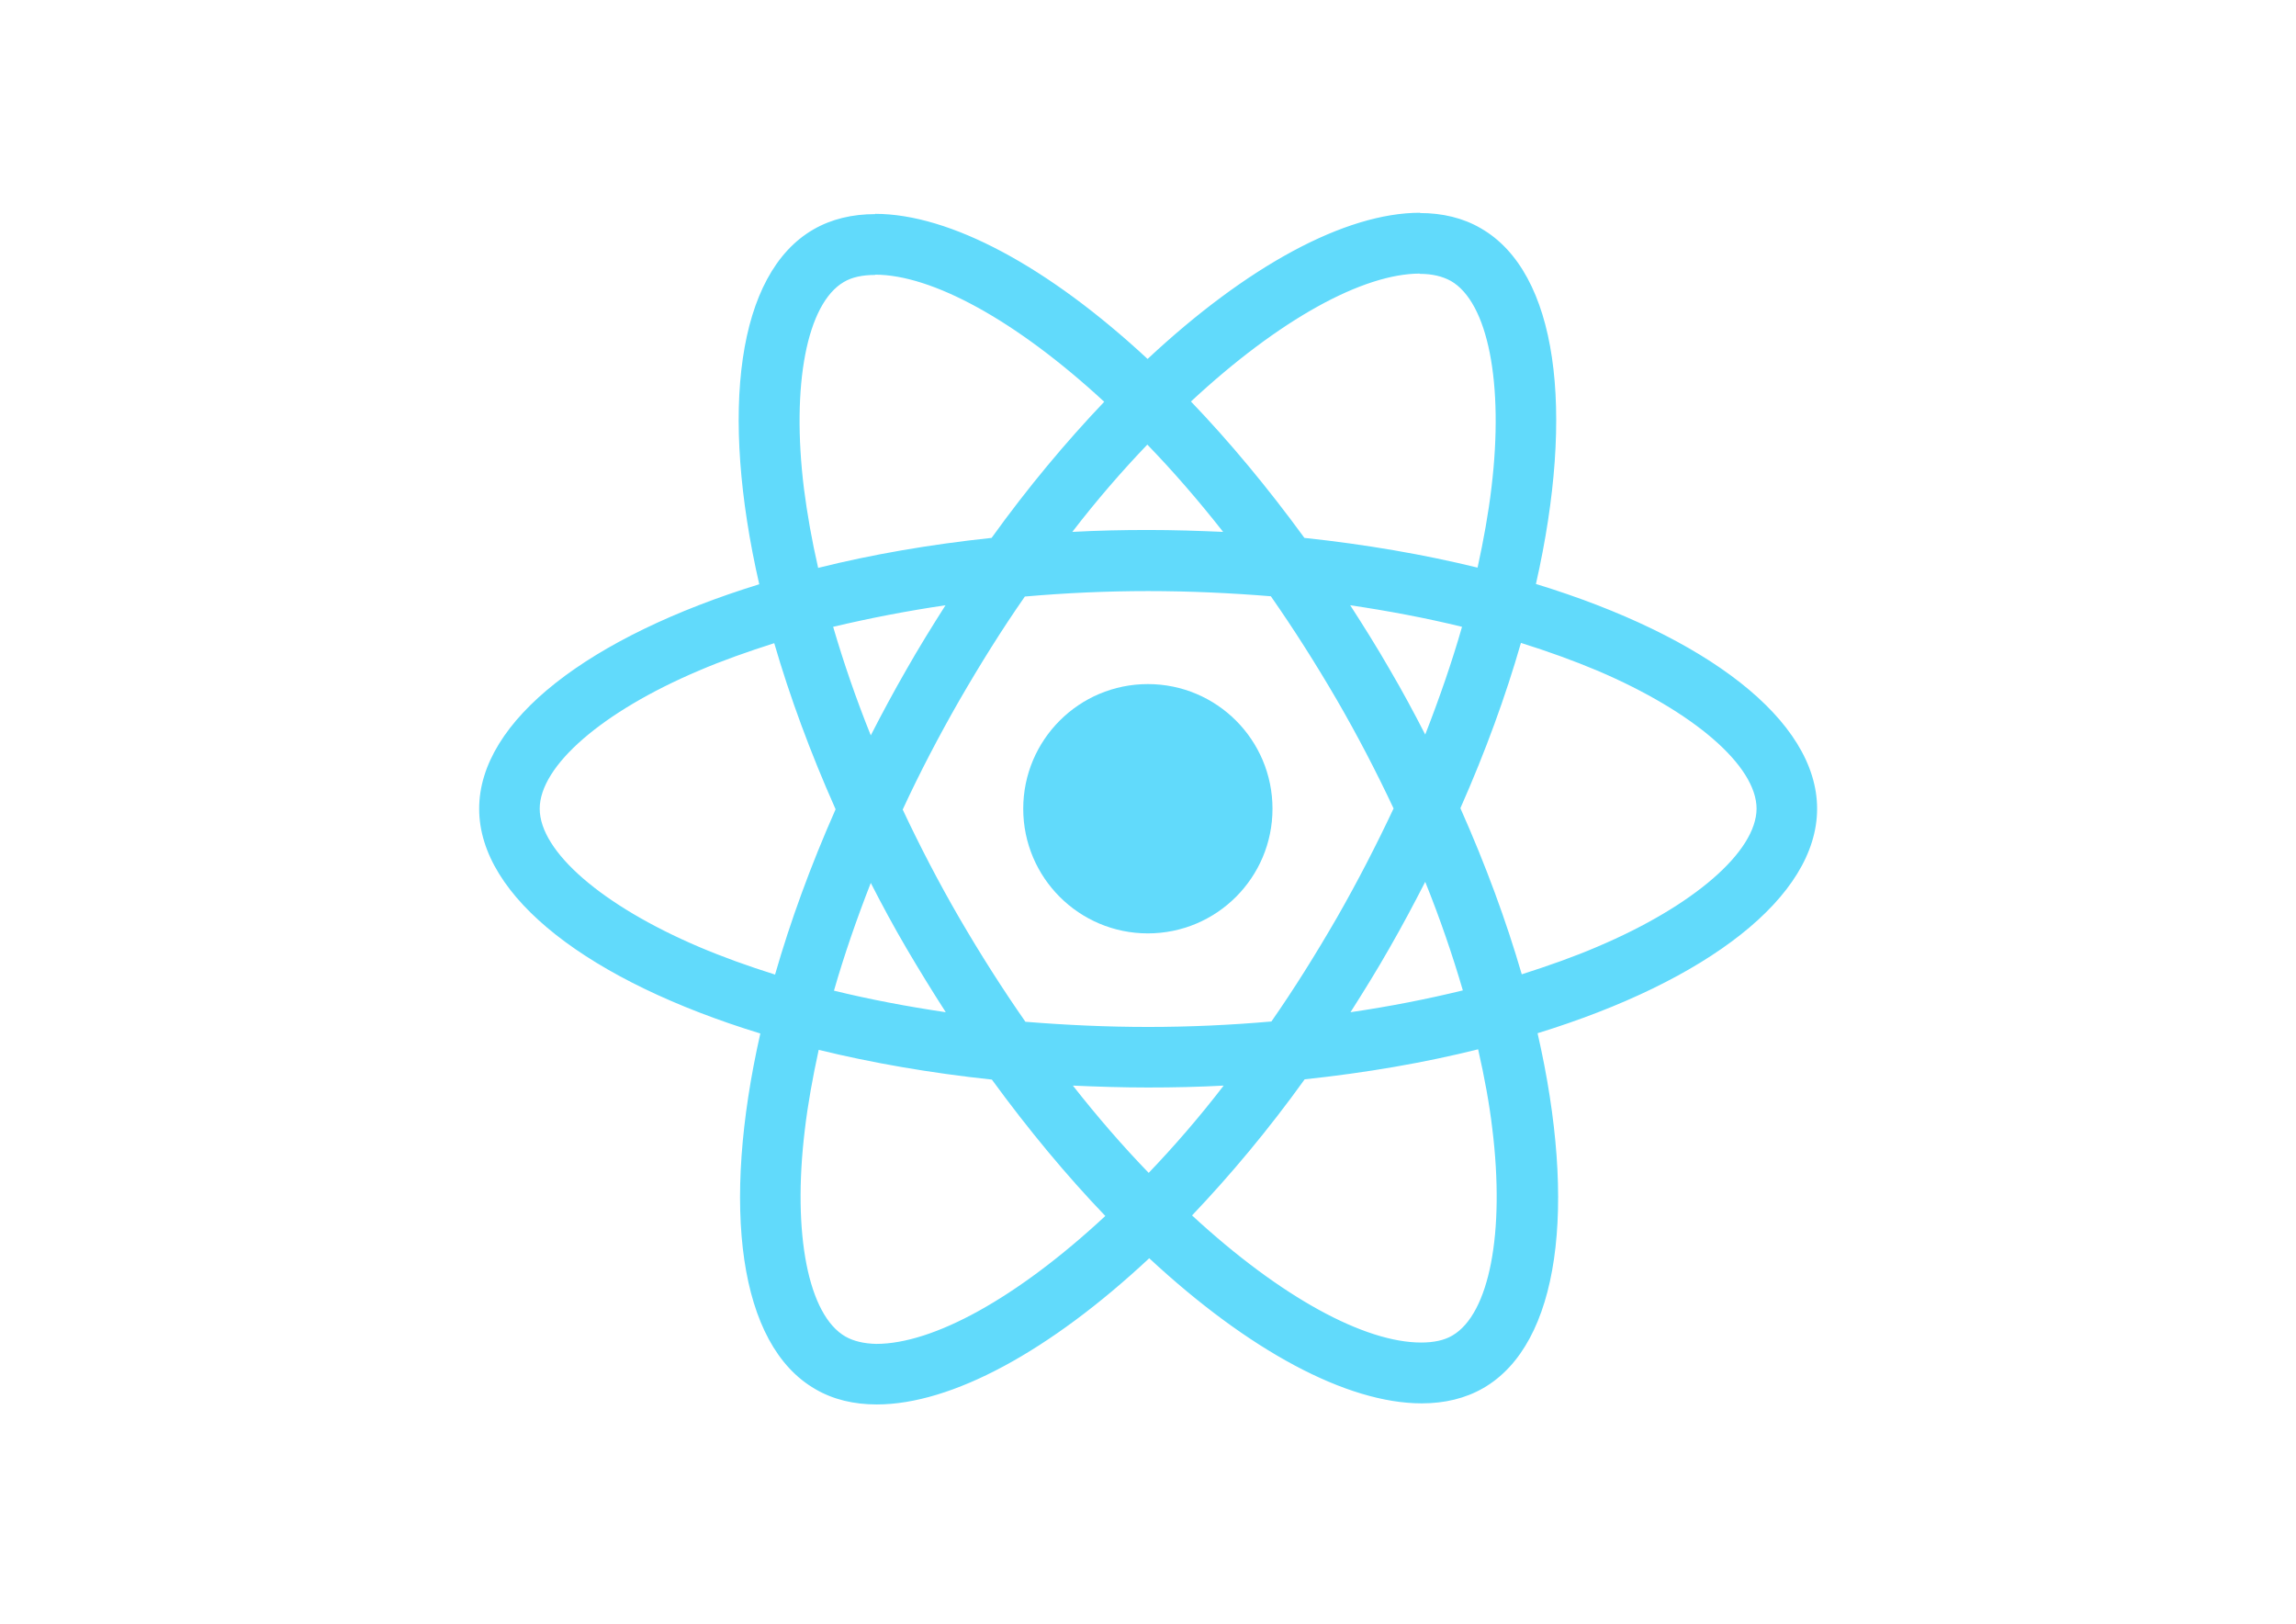
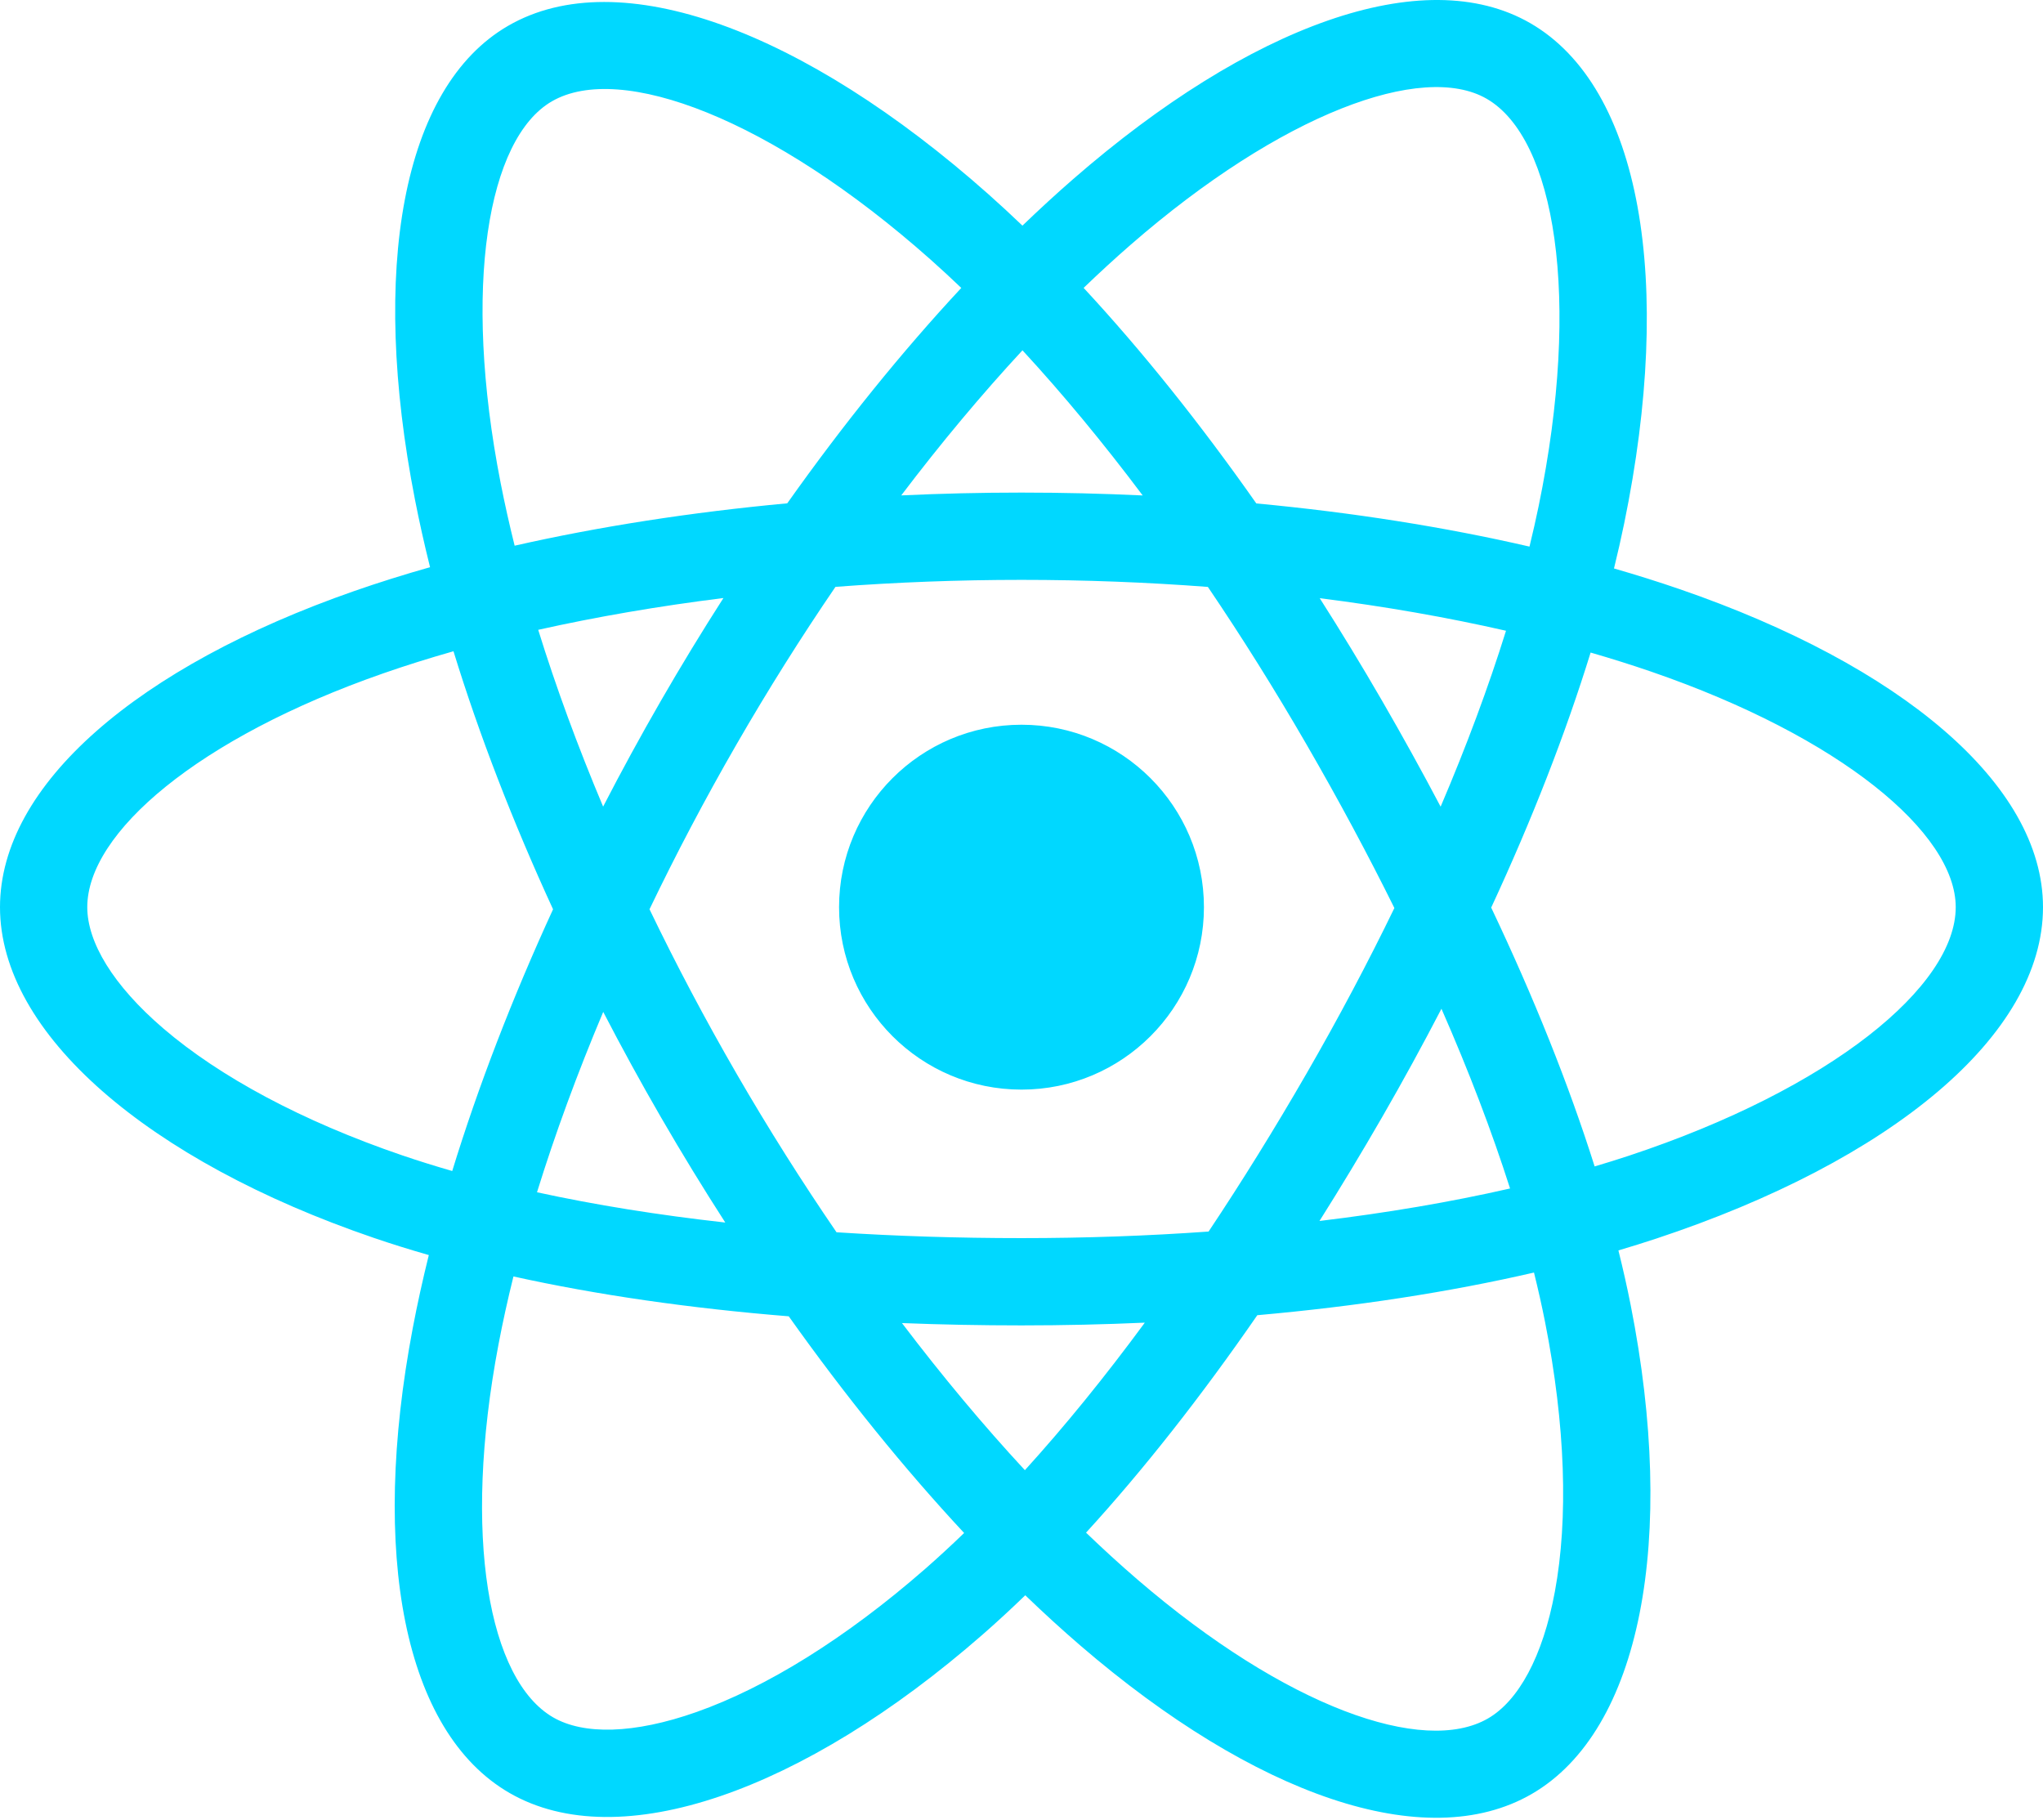
- <svg xmlns="http://www.w3.org/2000/svg" viewBox="0 0 841.9 595.3">
-   <g fill="#61DAFB">
-     <path d="M666.3 296.5c0-32.5-40.7-63.3-103.1-82.4 14.4-63.6 8-114.2-20.2-130.4-6.5-3.8-14.1-5.6-22.4-5.6v22.3c4.6 0 8.3.9 11.4 2.6 13.6 7.8 19.5 37.5 14.9 75.7-1.1 9.4-2.9 19.3-5.1 29.4-19.6-4.8-41-8.5-63.5-10.9-13.5-18.5-27.5-35.3-41.6-50 32.6-30.3 63.2-46.9 84-46.9V78c-27.5 0-63.5 19.6-99.9 53.6-36.4-33.8-72.4-53.2-99.9-53.2v22.3c20.7 0 51.4 16.5 84 46.6-14 14.7-28 31.4-41.3 49.9-22.6 2.4-44 6.1-63.6 11-2.3-10-4-19.7-5.2-29-4.7-38.2 1.1-67.9 14.6-75.8 3-1.8 6.9-2.6 11.5-2.6V78.5c-8.4 0-16 1.8-22.6 5.6-28.1 16.2-34.4 66.7-19.9 130.1-62.2 19.2-102.7 49.9-102.7 82.3 0 32.5 40.7 63.3 103.1 82.4-14.4 63.6-8 114.2 20.2 130.4 6.5 3.8 14.1 5.6 22.5 5.6 27.5 0 63.5-19.6 99.9-53.6 36.4 33.8 72.4 53.2 99.9 53.2 8.4 0 16-1.8 22.6-5.6 28.1-16.2 34.4-66.7 19.9-130.1 62-19.1 102.5-49.9 102.5-82.3zm-130.2-66.7c-3.7 12.9-8.3 26.2-13.5 39.5-4.1-8-8.4-16-13.1-24-4.6-8-9.5-15.8-14.4-23.4 14.2 2.1 27.9 4.7 41 7.9zm-45.8 106.5c-7.8 13.5-15.8 26.3-24.1 38.2-14.9 1.3-30 2-45.2 2-15.1 0-30.2-.7-45-1.9-8.3-11.9-16.4-24.6-24.2-38-7.6-13.1-14.5-26.4-20.8-39.8 6.2-13.4 13.2-26.8 20.7-39.9 7.8-13.5 15.8-26.3 24.1-38.2 14.9-1.3 30-2 45.2-2 15.1 0 30.2.7 45 1.9 8.3 11.9 16.4 24.6 24.2 38 7.6 13.1 14.5 26.4 20.8 39.8-6.3 13.4-13.2 26.8-20.7 39.9zm32.3-13c5.4 13.4 10 26.8 13.8 39.8-13.1 3.2-26.9 5.9-41.2 8 4.9-7.7 9.8-15.6 14.4-23.7 4.6-8 8.9-16.1 13-24.1zM421.2 430c-9.3-9.6-18.6-20.3-27.8-32 9 .4 18.2.7 27.5.7 9.4 0 18.7-.2 27.8-.7-9 11.7-18.3 22.4-27.5 32zm-74.4-58.9c-14.2-2.1-27.9-4.7-41-7.9 3.7-12.9 8.3-26.2 13.5-39.5 4.1 8 8.4 16 13.1 24 4.7 8 9.5 15.8 14.4 23.4zM420.7 163c9.3 9.6 18.6 20.3 27.8 32-9-.4-18.2-.7-27.5-.7-9.4 0-18.7.2-27.8.7 9-11.7 18.3-22.4 27.5-32zm-74 58.9c-4.9 7.7-9.8 15.6-14.4 23.7-4.6 8-8.9 16-13 24-5.4-13.4-10-26.8-13.8-39.8 13.1-3.1 26.9-5.8 41.2-7.9zm-90.5 125.2c-35.4-15.1-58.3-34.9-58.3-50.6 0-15.7 22.9-35.6 58.3-50.6 8.6-3.7 18-7 27.7-10.1 5.7 19.6 13.2 40 22.5 60.9-9.2 20.8-16.6 41.1-22.2 60.6-9.9-3.1-19.3-6.5-28-10.2zM310 490c-13.6-7.8-19.5-37.5-14.9-75.7 1.1-9.4 2.9-19.3 5.1-29.4 19.6 4.8 41 8.5 63.5 10.9 13.5 18.5 27.5 35.3 41.6 50-32.6 30.3-63.2 46.9-84 46.9-4.5-.1-8.3-1-11.3-2.7zm237.2-76.2c4.7 38.2-1.1 67.9-14.6 75.8-3 1.8-6.9 2.6-11.5 2.6-20.7 0-51.4-16.5-84-46.6 14-14.7 28-31.4 41.3-49.9 22.6-2.4 44-6.1 63.6-11 2.3 10.1 4.1 19.8 5.2 29.1zm38.5-66.7c-8.6 3.7-18 7-27.7 10.1-5.7-19.6-13.2-40-22.5-60.9 9.2-20.8 16.6-41.1 22.2-60.6 9.9 3.1 19.3 6.5 28.1 10.2 35.4 15.1 58.3 34.9 58.3 50.6-.1 15.7-23 35.6-58.4 50.6zM320.8 78.4z" />
-     <circle cx="420.9" cy="296.5" r="45.7" />
-     <path d="M520.5 78.1z" />
+ <svg xmlns="http://www.w3.org/2000/svg" width="256px" height="228px" viewBox="0 0 256 228" version="1.1" preserveAspectRatio="xMidYMid">
+   <g>
+     <path d="M210.483,73.824 C207.828,72.91 205.076,72.045 202.242,71.227 C202.708,69.326 203.136,67.45 203.516,65.606 C209.754,35.325 205.675,10.93 191.747,2.898 C178.392,-4.803 156.551,3.227 134.493,22.424 C132.372,24.27 130.245,26.224 128.118,28.272 C126.702,26.917 125.287,25.608 123.877,24.355 C100.759,3.829 77.587,-4.822 63.673,3.233 C50.33,10.957 46.379,33.89 51.995,62.588 C52.537,65.36 53.171,68.191 53.887,71.069 C50.608,72 47.442,72.992 44.413,74.048 C17.309,83.497 0,98.307 0,113.668 C0,129.533 18.582,145.446 46.812,155.095 C49.039,155.857 51.351,156.577 53.733,157.26 C52.96,160.373 52.288,163.423 51.723,166.398 C46.369,194.598 50.55,216.989 63.857,224.664 C77.601,232.59 100.669,224.443 123.13,204.809 C124.906,203.257 126.687,201.611 128.472,199.886 C130.786,202.114 133.095,204.222 135.393,206.2 C157.15,224.922 178.638,232.482 191.932,224.786 C205.663,216.837 210.126,192.783 204.332,163.518 C203.89,161.283 203.375,159 202.797,156.676 C204.417,156.197 206.007,155.702 207.557,155.188 C236.905,145.465 256,129.745 256,113.668 C256,98.251 238.132,83.342 210.483,73.824 L210.483,73.824 Z M204.118,144.808 C202.718,145.271 201.282,145.719 199.818,146.153 C196.578,135.896 192.206,124.99 186.855,113.721 C191.961,102.721 196.165,91.954 199.314,81.764 C201.933,82.522 204.474,83.321 206.924,84.164 C230.613,92.32 245.064,104.377 245.064,113.668 C245.064,123.564 229.458,136.411 204.118,144.808 L204.118,144.808 Z M193.604,165.642 C196.166,178.583 196.531,190.283 194.835,199.429 C193.31,207.648 190.244,213.127 186.452,215.322 C178.385,219.991 161.132,213.921 142.525,197.91 C140.392,196.074 138.244,194.115 136.088,192.04 C143.302,184.151 150.511,174.98 157.547,164.794 C169.923,163.696 181.615,161.9 192.218,159.449 C192.74,161.556 193.204,163.622 193.604,165.642 L193.604,165.642 Z M87.276,214.515 C79.394,217.298 73.116,217.378 69.321,215.19 C61.246,210.533 57.889,192.554 62.468,168.438 C62.993,165.676 63.617,162.839 64.337,159.939 C74.823,162.258 86.43,163.927 98.835,164.933 C105.919,174.9 113.336,184.061 120.811,192.083 C119.178,193.659 117.551,195.16 115.934,196.575 C106.001,205.257 96.048,211.417 87.276,214.515 L87.276,214.515 Z M50.349,144.747 C37.866,140.48 27.557,134.935 20.491,128.884 C14.141,123.447 10.936,118.048 10.936,113.668 C10.936,104.346 24.833,92.456 48.012,84.375 C50.825,83.394 53.769,82.47 56.824,81.602 C60.028,92.022 64.23,102.917 69.301,113.934 C64.164,125.115 59.902,136.183 56.667,146.726 C54.489,146.099 52.379,145.44 50.349,144.747 L50.349,144.747 Z M62.727,60.488 C57.916,35.9 61.111,17.353 69.152,12.698 C77.716,7.74 96.654,14.809 116.615,32.533 C117.891,33.666 119.172,34.851 120.456,36.078 C113.018,44.065 105.669,53.157 98.648,63.066 C86.608,64.182 75.083,65.974 64.487,68.375 C63.821,65.695 63.231,63.062 62.727,60.488 L62.727,60.488 Z M173.154,87.755 C170.621,83.38 168.02,79.108 165.369,74.952 C173.537,75.985 181.363,77.356 188.712,79.033 C186.506,86.104 183.756,93.497 180.519,101.077 C178.196,96.668 175.74,92.223 173.154,87.755 L173.154,87.755 Z M128.122,43.894 C133.166,49.359 138.218,55.46 143.187,62.08 C138.18,61.844 133.111,61.721 128,61.721 C122.937,61.721 117.906,61.841 112.93,62.074 C117.904,55.515 122.999,49.422 128.122,43.894 L128.122,43.894 Z M82.802,87.831 C80.272,92.218 77.861,96.639 75.575,101.069 C72.391,93.516 69.666,86.089 67.441,78.917 C74.745,77.283 82.534,75.946 90.65,74.933 C87.961,79.127 85.339,83.43 82.802,87.83 L82.802,87.831 L82.802,87.831 Z M90.883,153.183 C82.498,152.247 74.592,150.98 67.29,149.39 C69.551,142.091 72.335,134.505 75.588,126.79 C77.879,131.216 80.299,135.638 82.845,140.036 L82.846,140.036 C85.439,144.515 88.126,148.904 90.883,153.183 L90.883,153.183 Z M128.425,184.213 C123.241,178.621 118.071,172.434 113.022,165.78 C117.924,165.972 122.921,166.071 128,166.071 C133.218,166.071 138.376,165.953 143.453,165.727 C138.468,172.501 133.435,178.697 128.425,184.213 L128.425,184.213 Z M180.623,126.396 C184.045,134.195 186.929,141.741 189.219,148.916 C181.797,150.61 173.783,151.974 165.339,152.987 C167.997,148.776 170.62,144.43 173.198,139.961 C175.805,135.438 178.282,130.909 180.623,126.396 L180.623,126.396 Z M163.725,134.497 C159.723,141.436 155.614,148.059 151.444,154.312 C143.847,154.855 135.999,155.135 128,155.135 C120.033,155.135 112.284,154.887 104.822,154.403 C100.483,148.068 96.285,141.425 92.309,134.557 L92.31,134.557 C88.344,127.707 84.694,120.799 81.387,113.93 C84.693,107.046 88.334,100.13 92.277,93.293 L92.276,93.294 C96.229,86.439 100.39,79.828 104.689,73.533 C112.302,72.957 120.11,72.657 128,72.657 L128,72.657 C135.926,72.657 143.743,72.96 151.354,73.54 C155.587,79.789 159.72,86.378 163.689,93.235 C167.703,100.169 171.39,107.038 174.725,113.775 C171.4,120.628 167.721,127.567 163.725,134.497 L163.725,134.497 Z M186.285,12.373 C194.857,17.317 198.191,37.254 192.805,63.399 C192.461,65.067 192.075,66.766 191.654,68.488 C181.033,66.037 169.5,64.214 157.425,63.081 C150.391,53.064 143.102,43.957 135.785,36.073 C137.752,34.181 139.716,32.376 141.673,30.673 C160.572,14.226 178.237,7.732 186.285,12.373 L186.285,12.373 Z M128,90.808 C140.625,90.808 150.86,101.043 150.86,113.668 C150.86,126.293 140.625,136.528 128,136.528 C115.375,136.528 105.14,126.293 105.14,113.668 C105.14,101.043 115.375,90.808 128,90.808 L128,90.808 Z" fill="#00D8FF" />
  </g>
</svg>
